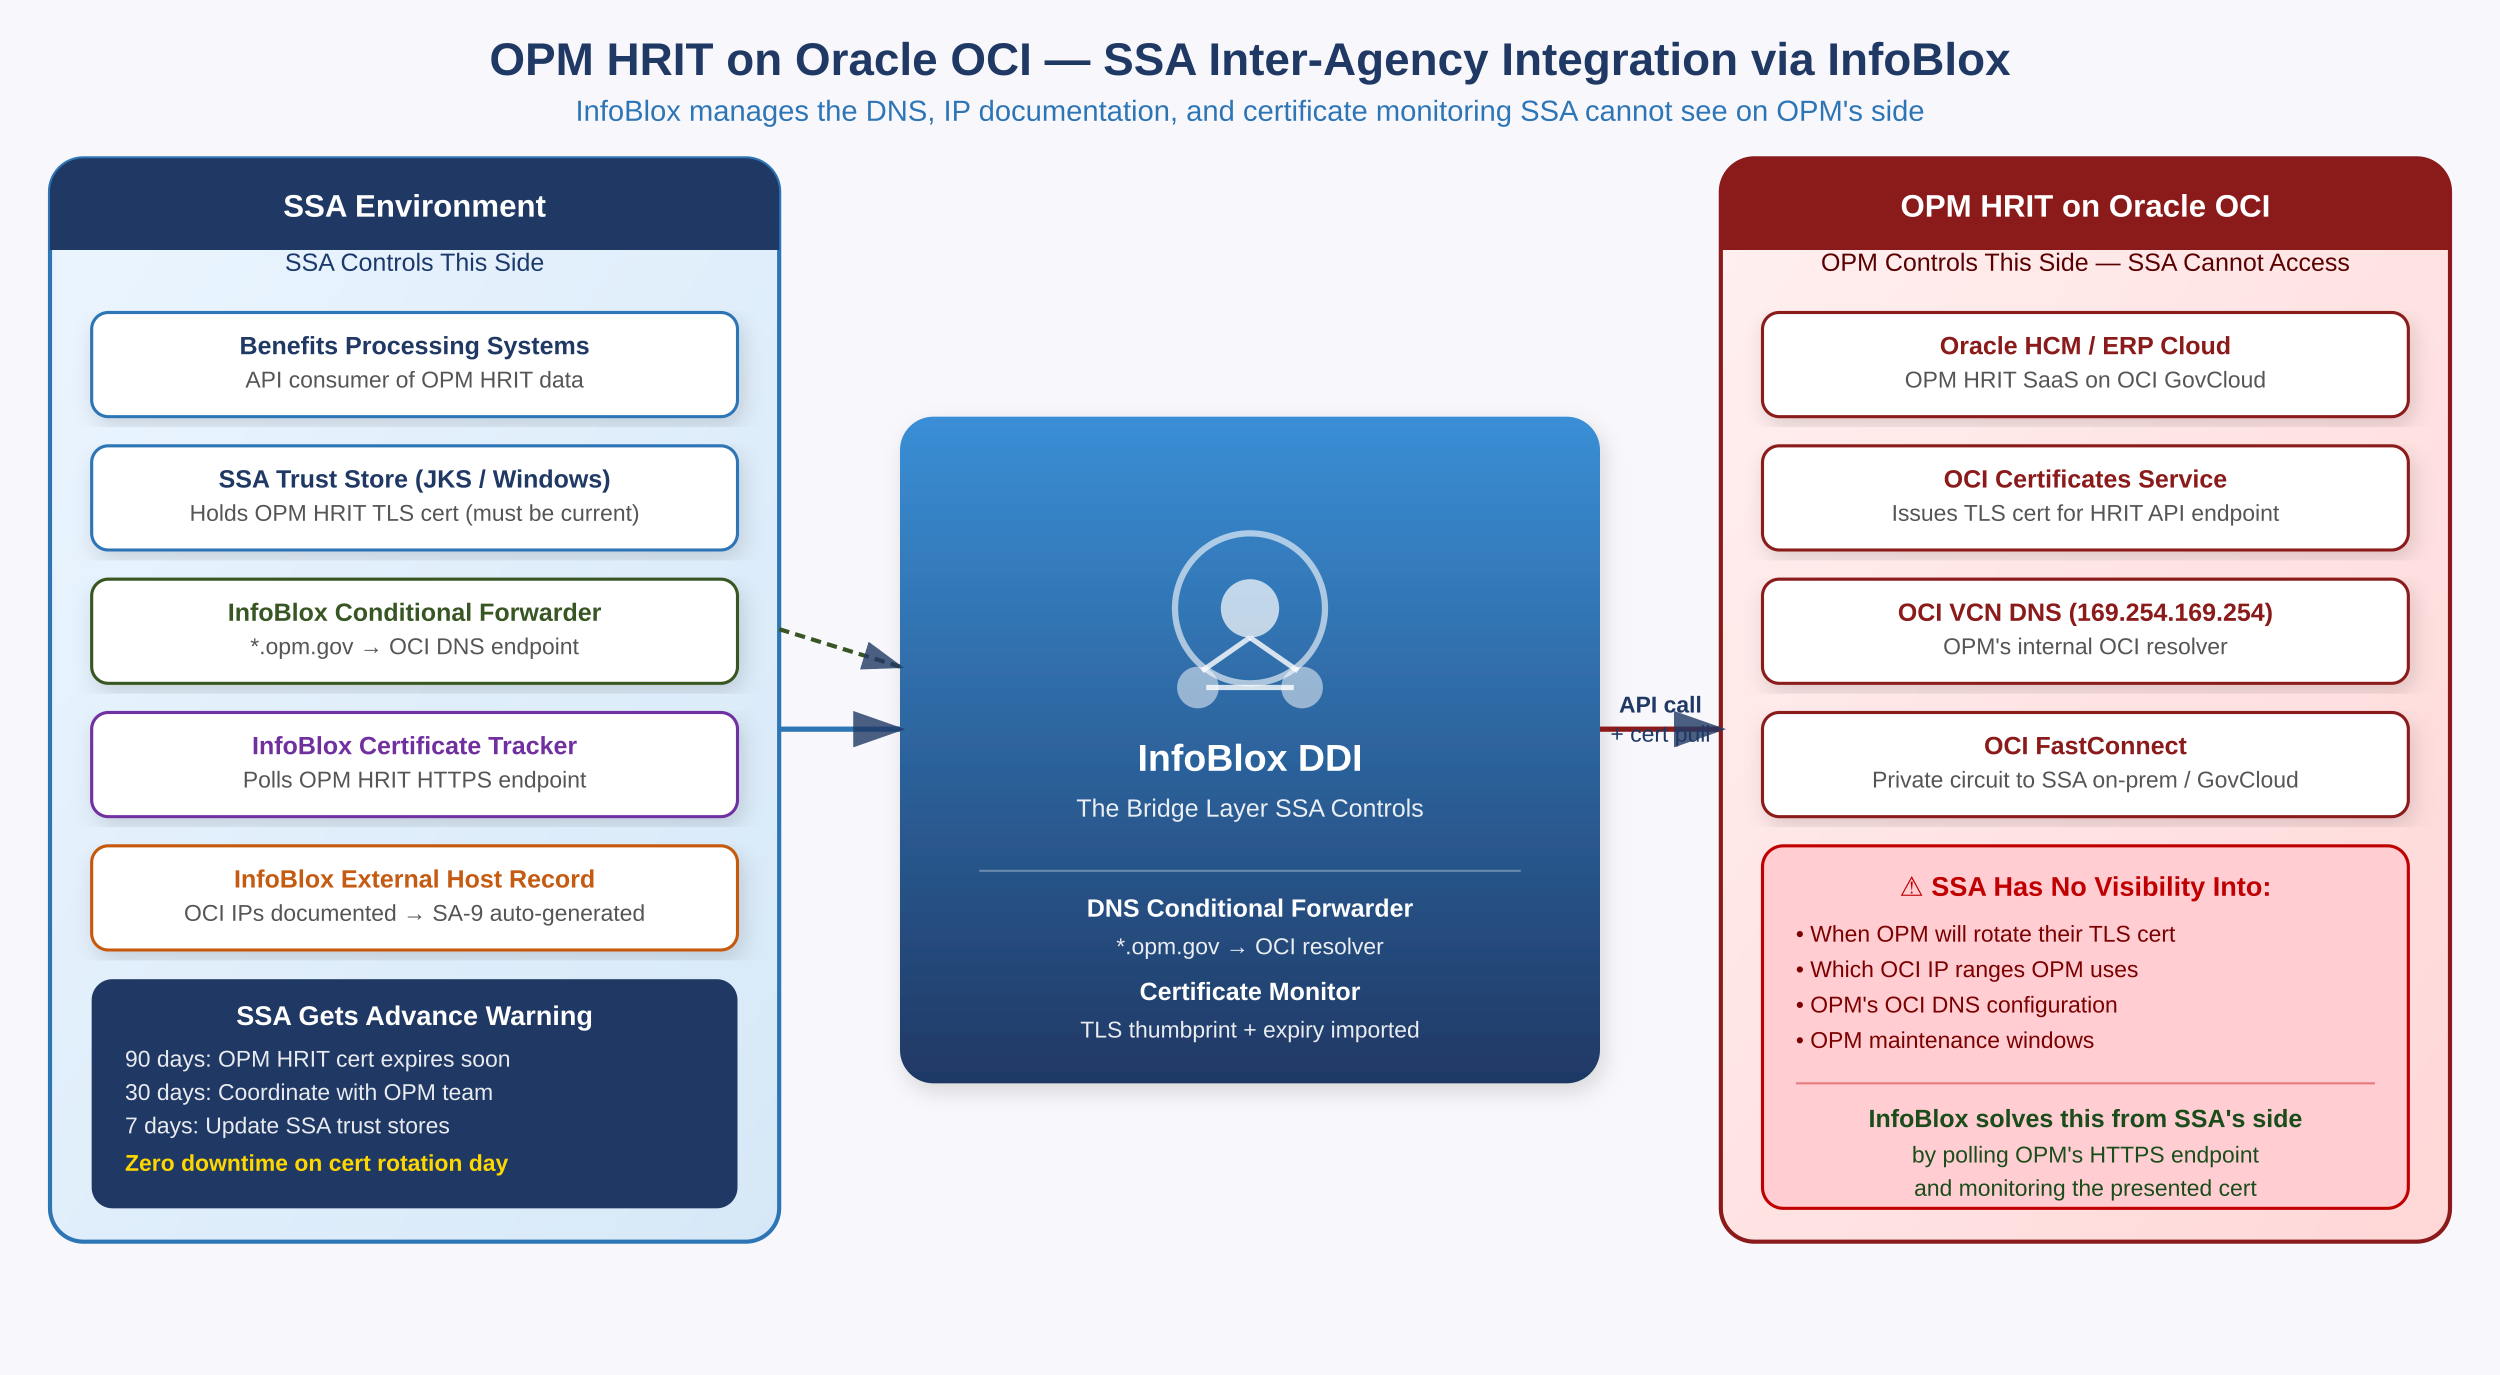
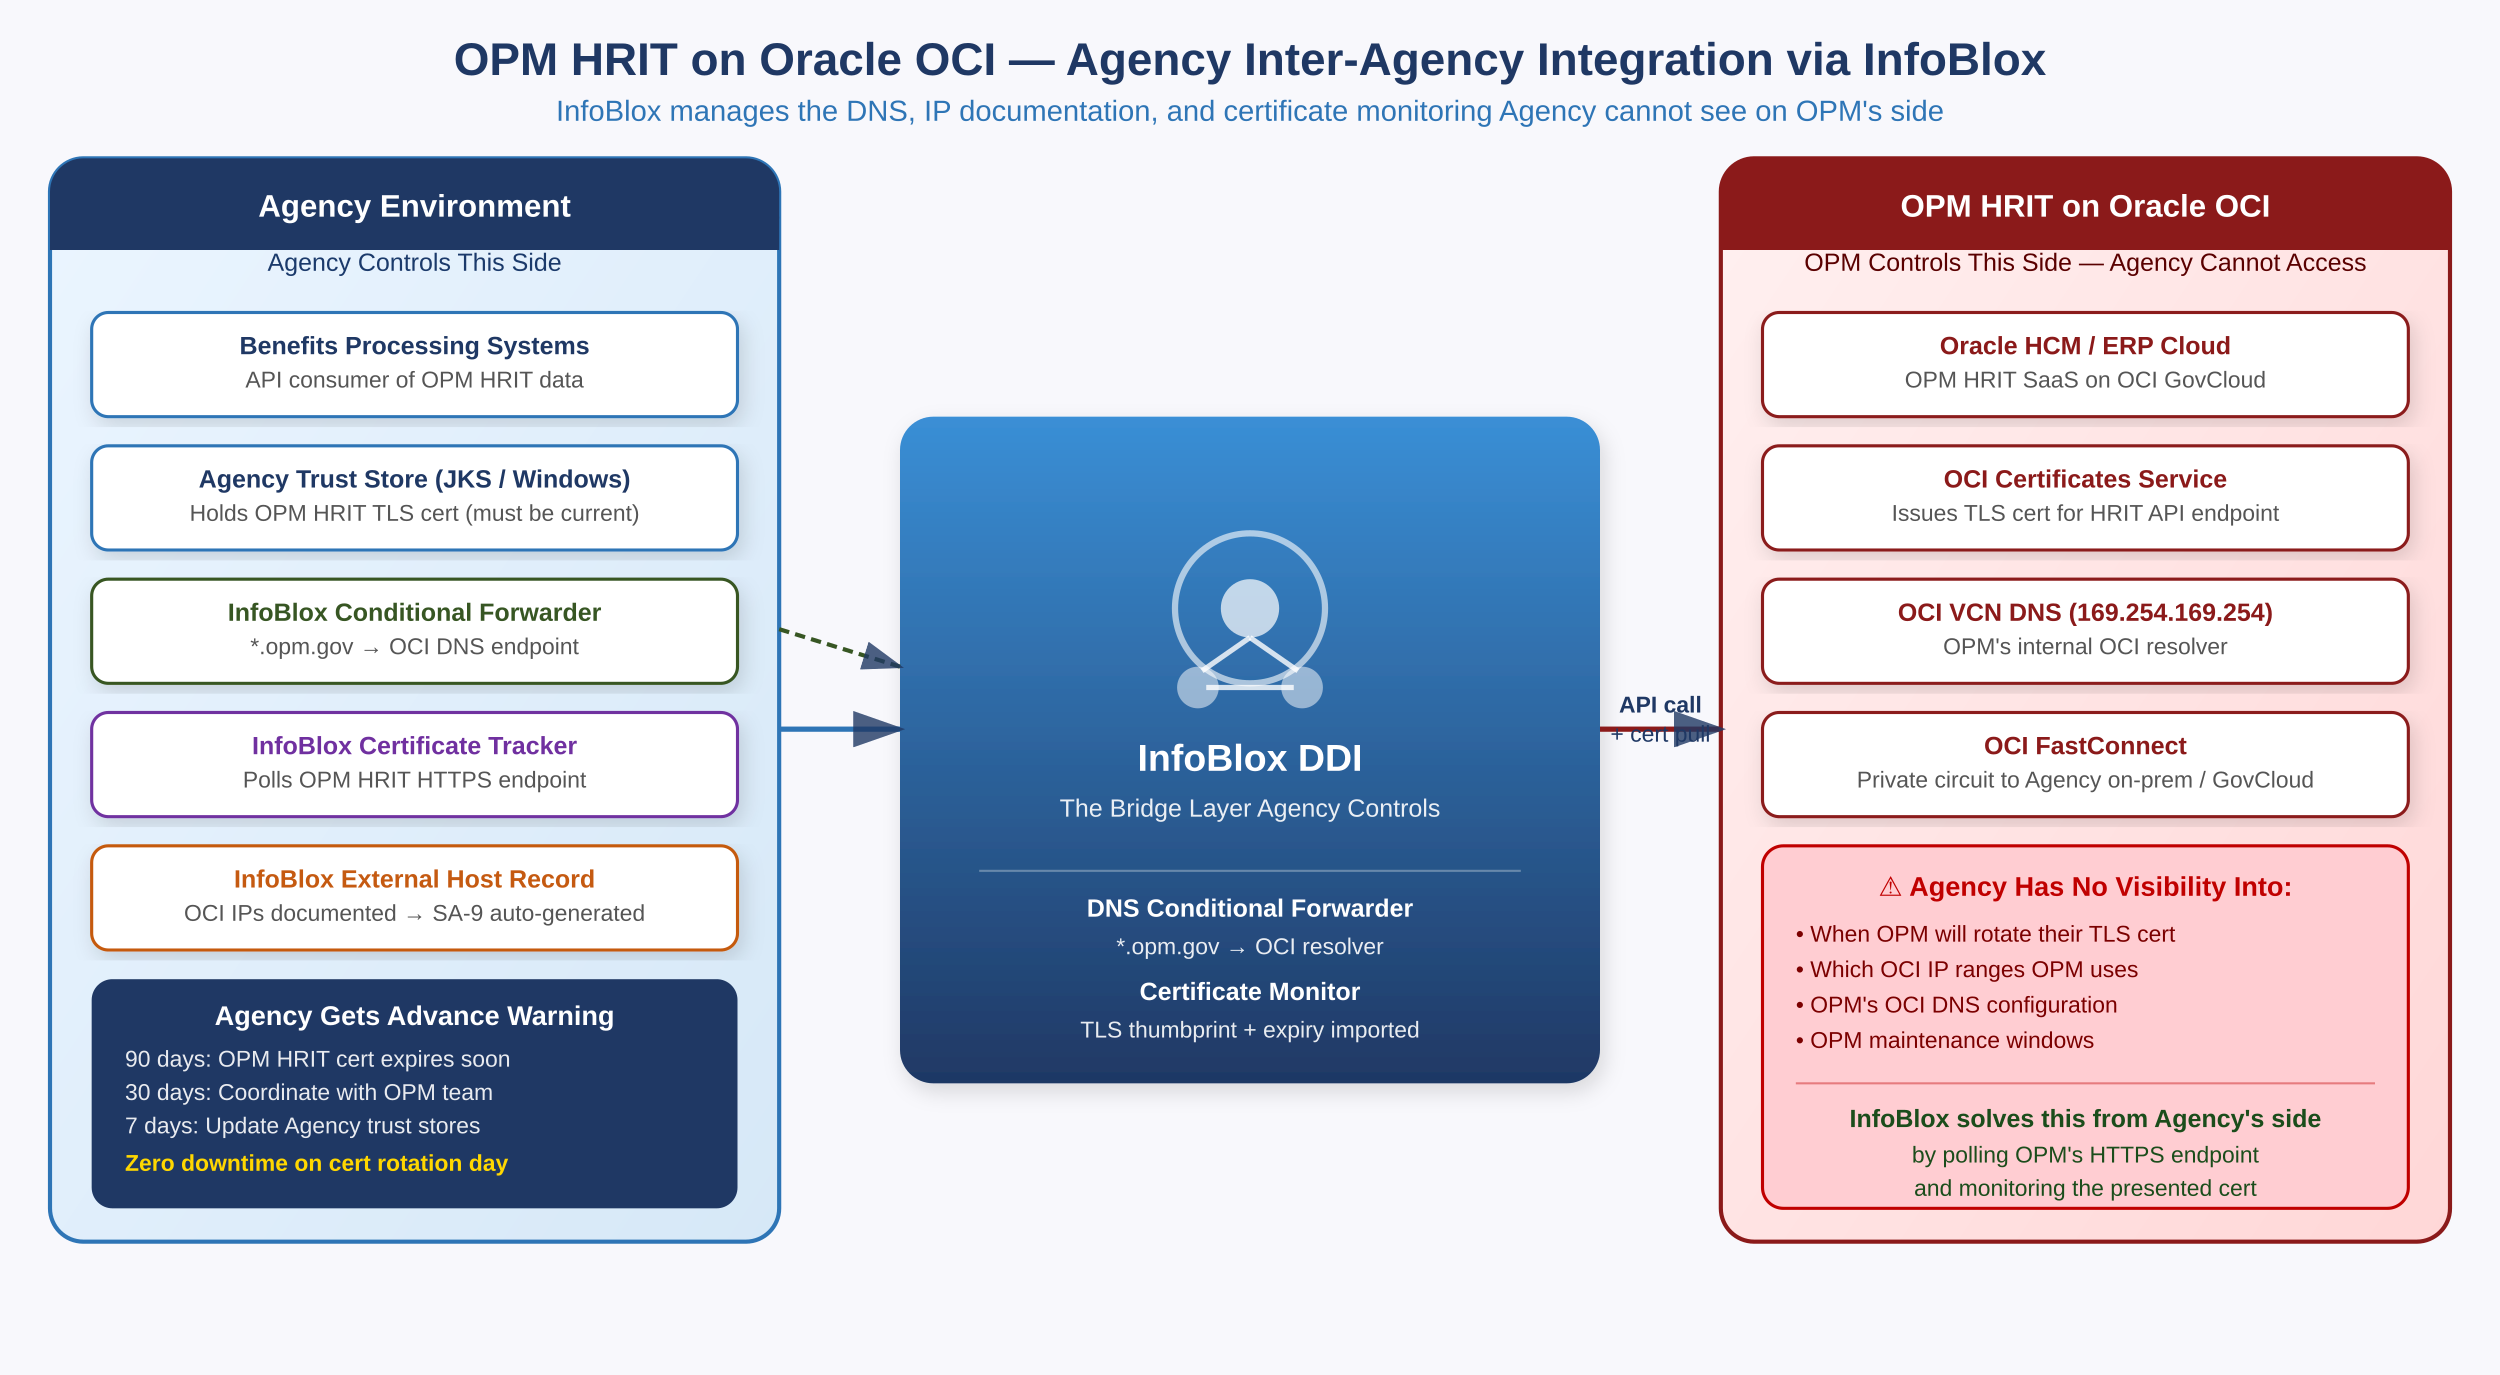
<svg xmlns="http://www.w3.org/2000/svg" viewBox="0 0 1200 660" font-family="Arial,sans-serif">
  <defs>
    <linearGradient id="ssabg" x1="0%" y1="0%" x2="100%" y2="100%">
      <stop offset="0%" stop-color="#EBF5FF" />
      <stop offset="100%" stop-color="#D6E8F7" />
    </linearGradient>
    <linearGradient id="opmbg" x1="0%" y1="0%" x2="100%" y2="100%">
      <stop offset="0%" stop-color="#F5F0FA" />
      <stop offset="100%" stop-color="#E8DFF5" />
    </linearGradient>
    <linearGradient id="ibmid" x1="0%" y1="0%" x2="0%" y2="100%">
      <stop offset="0%" stop-color="#3A8FD6" />
      <stop offset="100%" stop-color="#1F3864" />
    </linearGradient>
    <linearGradient id="ocibg" x1="0%" y1="0%" x2="100%" y2="100%">
      <stop offset="0%" stop-color="#FFF0F0" />
      <stop offset="100%" stop-color="#FFD7D7" />
    </linearGradient>
    <filter id="sh6">
      <feDropShadow dx="2" dy="4" stdDeviation="5" flood-color="#00000022" />
    </filter>
    <marker id="a6" markerWidth="10" markerHeight="7" refX="9" refY="3.5" orient="auto">
      <polygon points="0 0,10 3.5,0 7" fill="#1F3864" opacity="0.8" />
    </marker>
    <marker id="a6r" markerWidth="10" markerHeight="7" refX="1" refY="3.5" orient="auto-start-reverse">
      <polygon points="10 0,0 3.5,10 7" fill="#1F3864" opacity="0.8" />
    </marker>
  </defs>
  <rect width="1200" height="660" fill="#F8F8FC" />
-   <text x="600" y="36" text-anchor="middle" fill="#1F3864" font-size="22" font-weight="bold">OPM HRIT on Oracle OCI — SSA Inter-Agency Integration via InfoBlox</text>
-   <text x="600" y="58" text-anchor="middle" fill="#2E75B6" font-size="14">InfoBlox manages the DNS, IP documentation, and certificate monitoring SSA cannot see on OPM's side</text>
+   <text x="600" y="36" text-anchor="middle" fill="#1F3864" font-size="22" font-weight="bold">OPM HRIT on Oracle OCI — Agency Inter-Agency Integration via InfoBlox</text>
+   <text x="600" y="58" text-anchor="middle" fill="#2E75B6" font-size="14">InfoBlox manages the DNS, IP documentation, and certificate monitoring Agency cannot see on OPM's side</text>
  <rect x="24" y="76" width="350" height="520" rx="16" fill="url(#ssabg)" stroke="#2E75B6" stroke-width="2" />
  <rect x="24" y="76" width="350" height="44" rx="16" fill="#1F3864" />
  <rect x="24" y="104" width="350" height="16" fill="#1F3864" />
-   <text x="199" y="104" text-anchor="middle" fill="white" font-size="15" font-weight="bold">SSA Environment</text>
-   <text x="199" y="130" text-anchor="middle" fill="#1B3A6B" font-size="12">SSA Controls This Side</text>
+   <text x="199" y="104" text-anchor="middle" fill="white" font-size="15" font-weight="bold">Agency Environment</text>
+   <text x="199" y="130" text-anchor="middle" fill="#1B3A6B" font-size="12">Agency Controls This Side</text>
  <g filter="url(#sh6)">
    <rect x="44" y="150" width="310" height="50" rx="8" fill="white" stroke="#2E75B6" stroke-width="1.5" />
  </g>
  <text x="199" y="170" text-anchor="middle" fill="#1F3864" font-size="12" font-weight="bold">Benefits Processing Systems</text>
  <text x="199" y="186" text-anchor="middle" fill="#555" font-size="11">API consumer of OPM HRIT data</text>
  <g filter="url(#sh6)">
    <rect x="44" y="214" width="310" height="50" rx="8" fill="white" stroke="#2E75B6" stroke-width="1.5" />
  </g>
-   <text x="199" y="234" text-anchor="middle" fill="#1F3864" font-size="12" font-weight="bold">SSA Trust Store (JKS / Windows)</text>
+   <text x="199" y="234" text-anchor="middle" fill="#1F3864" font-size="12" font-weight="bold">Agency Trust Store (JKS / Windows)</text>
  <text x="199" y="250" text-anchor="middle" fill="#555" font-size="11">Holds OPM HRIT TLS cert (must be current)</text>
  <g filter="url(#sh6)">
    <rect x="44" y="278" width="310" height="50" rx="8" fill="white" stroke="#375623" stroke-width="1.5" />
  </g>
  <text x="199" y="298" text-anchor="middle" fill="#375623" font-size="12" font-weight="bold">InfoBlox Conditional Forwarder</text>
  <text x="199" y="314" text-anchor="middle" fill="#555" font-size="11">*.opm.gov → OCI DNS endpoint</text>
  <g filter="url(#sh6)">
    <rect x="44" y="342" width="310" height="50" rx="8" fill="white" stroke="#7030A0" stroke-width="1.5" />
  </g>
  <text x="199" y="362" text-anchor="middle" fill="#7030A0" font-size="12" font-weight="bold">InfoBlox Certificate Tracker</text>
  <text x="199" y="378" text-anchor="middle" fill="#555" font-size="11">Polls OPM HRIT HTTPS endpoint</text>
  <g filter="url(#sh6)">
    <rect x="44" y="406" width="310" height="50" rx="8" fill="white" stroke="#C55A11" stroke-width="1.5" />
  </g>
  <text x="199" y="426" text-anchor="middle" fill="#C55A11" font-size="12" font-weight="bold">InfoBlox External Host Record</text>
  <text x="199" y="442" text-anchor="middle" fill="#555" font-size="11">OCI IPs documented → SA-9 auto-generated</text>
  <rect x="44" y="470" width="310" height="110" rx="10" fill="#1F3864" />
-   <text x="199" y="492" text-anchor="middle" fill="white" font-size="13" font-weight="bold">SSA Gets Advance Warning</text>
+   <text x="199" y="492" text-anchor="middle" fill="white" font-size="13" font-weight="bold">Agency Gets Advance Warning</text>
  <text x="60" y="512" fill="white" font-size="11" opacity="0.9">90 days: OPM HRIT cert expires soon</text>
  <text x="60" y="528" fill="white" font-size="11" opacity="0.9">30 days: Coordinate with OPM team</text>
-   <text x="60" y="544" fill="white" font-size="11" opacity="0.9">7 days: Update SSA trust stores</text>
+   <text x="60" y="544" fill="white" font-size="11" opacity="0.9">7 days: Update Agency trust stores</text>
  <text x="60" y="562" fill="#FFD700" font-size="11" font-weight="bold">Zero downtime on cert rotation day</text>
  <g filter="url(#sh6)">
    <rect x="432" y="200" width="336" height="320" rx="16" fill="url(#ibmid)" />
  </g>
  <circle cx="600" cy="292" r="36" fill="none" stroke="white" stroke-width="3" opacity="0.6" />
  <circle cx="600" cy="292" r="14" fill="white" opacity="0.7" />
  <circle cx="575" cy="330" r="10" fill="white" opacity="0.5" />
  <circle cx="625" cy="330" r="10" fill="white" opacity="0.5" />
  <line x1="600" y1="306" x2="577" y2="322" stroke="white" stroke-width="2.5" opacity="0.8" />
  <line x1="600" y1="306" x2="623" y2="322" stroke="white" stroke-width="2.5" opacity="0.8" />
  <line x1="579" y1="330" x2="621" y2="330" stroke="white" stroke-width="2.5" opacity="0.8" />
  <text x="600" y="370" text-anchor="middle" fill="white" font-size="18" font-weight="bold">InfoBlox DDI</text>
-   <text x="600" y="392" text-anchor="middle" fill="white" font-size="12" opacity="0.9">The Bridge Layer SSA Controls</text>
+   <text x="600" y="392" text-anchor="middle" fill="white" font-size="12" opacity="0.9">The Bridge Layer Agency Controls</text>
  <line x1="470" y1="418" x2="730" y2="418" stroke="white" stroke-width="1" opacity="0.3" />
  <text x="600" y="440" text-anchor="middle" fill="white" font-size="12" font-weight="bold">DNS Conditional Forwarder</text>
  <text x="600" y="458" text-anchor="middle" fill="white" font-size="11" opacity="0.9">*.opm.gov → OCI resolver</text>
  <text x="600" y="480" text-anchor="middle" fill="white" font-size="12" font-weight="bold">Certificate Monitor</text>
  <text x="600" y="498" text-anchor="middle" fill="white" font-size="11" opacity="0.9">TLS thumbprint + expiry imported</text>
  <rect x="826" y="76" width="350" height="520" rx="16" fill="url(#ocibg)" stroke="#8B1A1A" stroke-width="2" />
  <rect x="826" y="76" width="350" height="44" rx="16" fill="#8B1A1A" />
  <rect x="826" y="104" width="350" height="16" fill="#8B1A1A" />
  <text x="1001" y="104" text-anchor="middle" fill="white" font-size="15" font-weight="bold">OPM HRIT on Oracle OCI</text>
-   <text x="1001" y="130" text-anchor="middle" fill="#5A0000" font-size="12">OPM Controls This Side — SSA Cannot Access</text>
+   <text x="1001" y="130" text-anchor="middle" fill="#5A0000" font-size="12">OPM Controls This Side — Agency Cannot Access</text>
  <g filter="url(#sh6)">
    <rect x="846" y="150" width="310" height="50" rx="8" fill="white" stroke="#8B1A1A" stroke-width="1.5" />
  </g>
  <text x="1001" y="170" text-anchor="middle" fill="#8B1A1A" font-size="12" font-weight="bold">Oracle HCM / ERP Cloud</text>
  <text x="1001" y="186" text-anchor="middle" fill="#555" font-size="11">OPM HRIT SaaS on OCI GovCloud</text>
  <g filter="url(#sh6)">
    <rect x="846" y="214" width="310" height="50" rx="8" fill="white" stroke="#8B1A1A" stroke-width="1.5" />
  </g>
  <text x="1001" y="234" text-anchor="middle" fill="#8B1A1A" font-size="12" font-weight="bold">OCI Certificates Service</text>
  <text x="1001" y="250" text-anchor="middle" fill="#555" font-size="11">Issues TLS cert for HRIT API endpoint</text>
  <g filter="url(#sh6)">
    <rect x="846" y="278" width="310" height="50" rx="8" fill="white" stroke="#8B1A1A" stroke-width="1.5" />
  </g>
  <text x="1001" y="298" text-anchor="middle" fill="#8B1A1A" font-size="12" font-weight="bold">OCI VCN DNS (169.254.169.254)</text>
  <text x="1001" y="314" text-anchor="middle" fill="#555" font-size="11">OPM's internal OCI resolver</text>
  <g filter="url(#sh6)">
    <rect x="846" y="342" width="310" height="50" rx="8" fill="white" stroke="#8B1A1A" stroke-width="1.5" />
  </g>
  <text x="1001" y="362" text-anchor="middle" fill="#8B1A1A" font-size="12" font-weight="bold">OCI FastConnect</text>
-   <text x="1001" y="378" text-anchor="middle" fill="#555" font-size="11">Private circuit to SSA on-prem / GovCloud</text>
+   <text x="1001" y="378" text-anchor="middle" fill="#555" font-size="11">Private circuit to Agency on-prem / GovCloud</text>
  <rect x="846" y="406" width="310" height="174" rx="10" fill="#FFCDD2" stroke="#C00000" stroke-width="1.5" />
-   <text x="1001" y="430" text-anchor="middle" fill="#C00000" font-size="13" font-weight="bold">⚠ SSA Has No Visibility Into:</text>
+   <text x="1001" y="430" text-anchor="middle" fill="#C00000" font-size="13" font-weight="bold">⚠ Agency Has No Visibility Into:</text>
  <text x="862" y="452" fill="#7B0000" font-size="11">• When OPM will rotate their TLS cert</text>
  <text x="862" y="469" fill="#7B0000" font-size="11">• Which OCI IP ranges OPM uses</text>
  <text x="862" y="486" fill="#7B0000" font-size="11">• OPM's OCI DNS configuration</text>
  <text x="862" y="503" fill="#7B0000" font-size="11">• OPM maintenance windows</text>
  <line x1="862" y1="520" x2="1140" y2="520" stroke="#C00000" stroke-width="1" opacity="0.4" />
-   <text x="1001" y="541" text-anchor="middle" fill="#1B4D1B" font-size="12" font-weight="bold">InfoBlox solves this from SSA's side</text>
+   <text x="1001" y="541" text-anchor="middle" fill="#1B4D1B" font-size="12" font-weight="bold">InfoBlox solves this from Agency's side</text>
  <text x="1001" y="558" text-anchor="middle" fill="#1B4D1B" font-size="11">by polling OPM's HTTPS endpoint</text>
  <text x="1001" y="574" text-anchor="middle" fill="#1B4D1B" font-size="11">and monitoring the presented cert</text>
  <line x1="374" y1="350" x2="432" y2="350" stroke="#2E75B6" stroke-width="2.5" marker-end="url(#a6)" />
  <line x1="374" y1="302" x2="432" y2="320" stroke="#375623" stroke-width="2" stroke-dasharray="5,3" marker-end="url(#a6)" />
  <line x1="768" y1="350" x2="826" y2="350" stroke="#8B1A1A" stroke-width="2.5" marker-end="url(#a6)" />
  <text x="797" y="342" text-anchor="middle" fill="#1F3864" font-size="11" font-weight="bold">API call</text>
  <text x="797" y="356" text-anchor="middle" fill="#1F3864" font-size="11">+ cert pull</text>
</svg>
